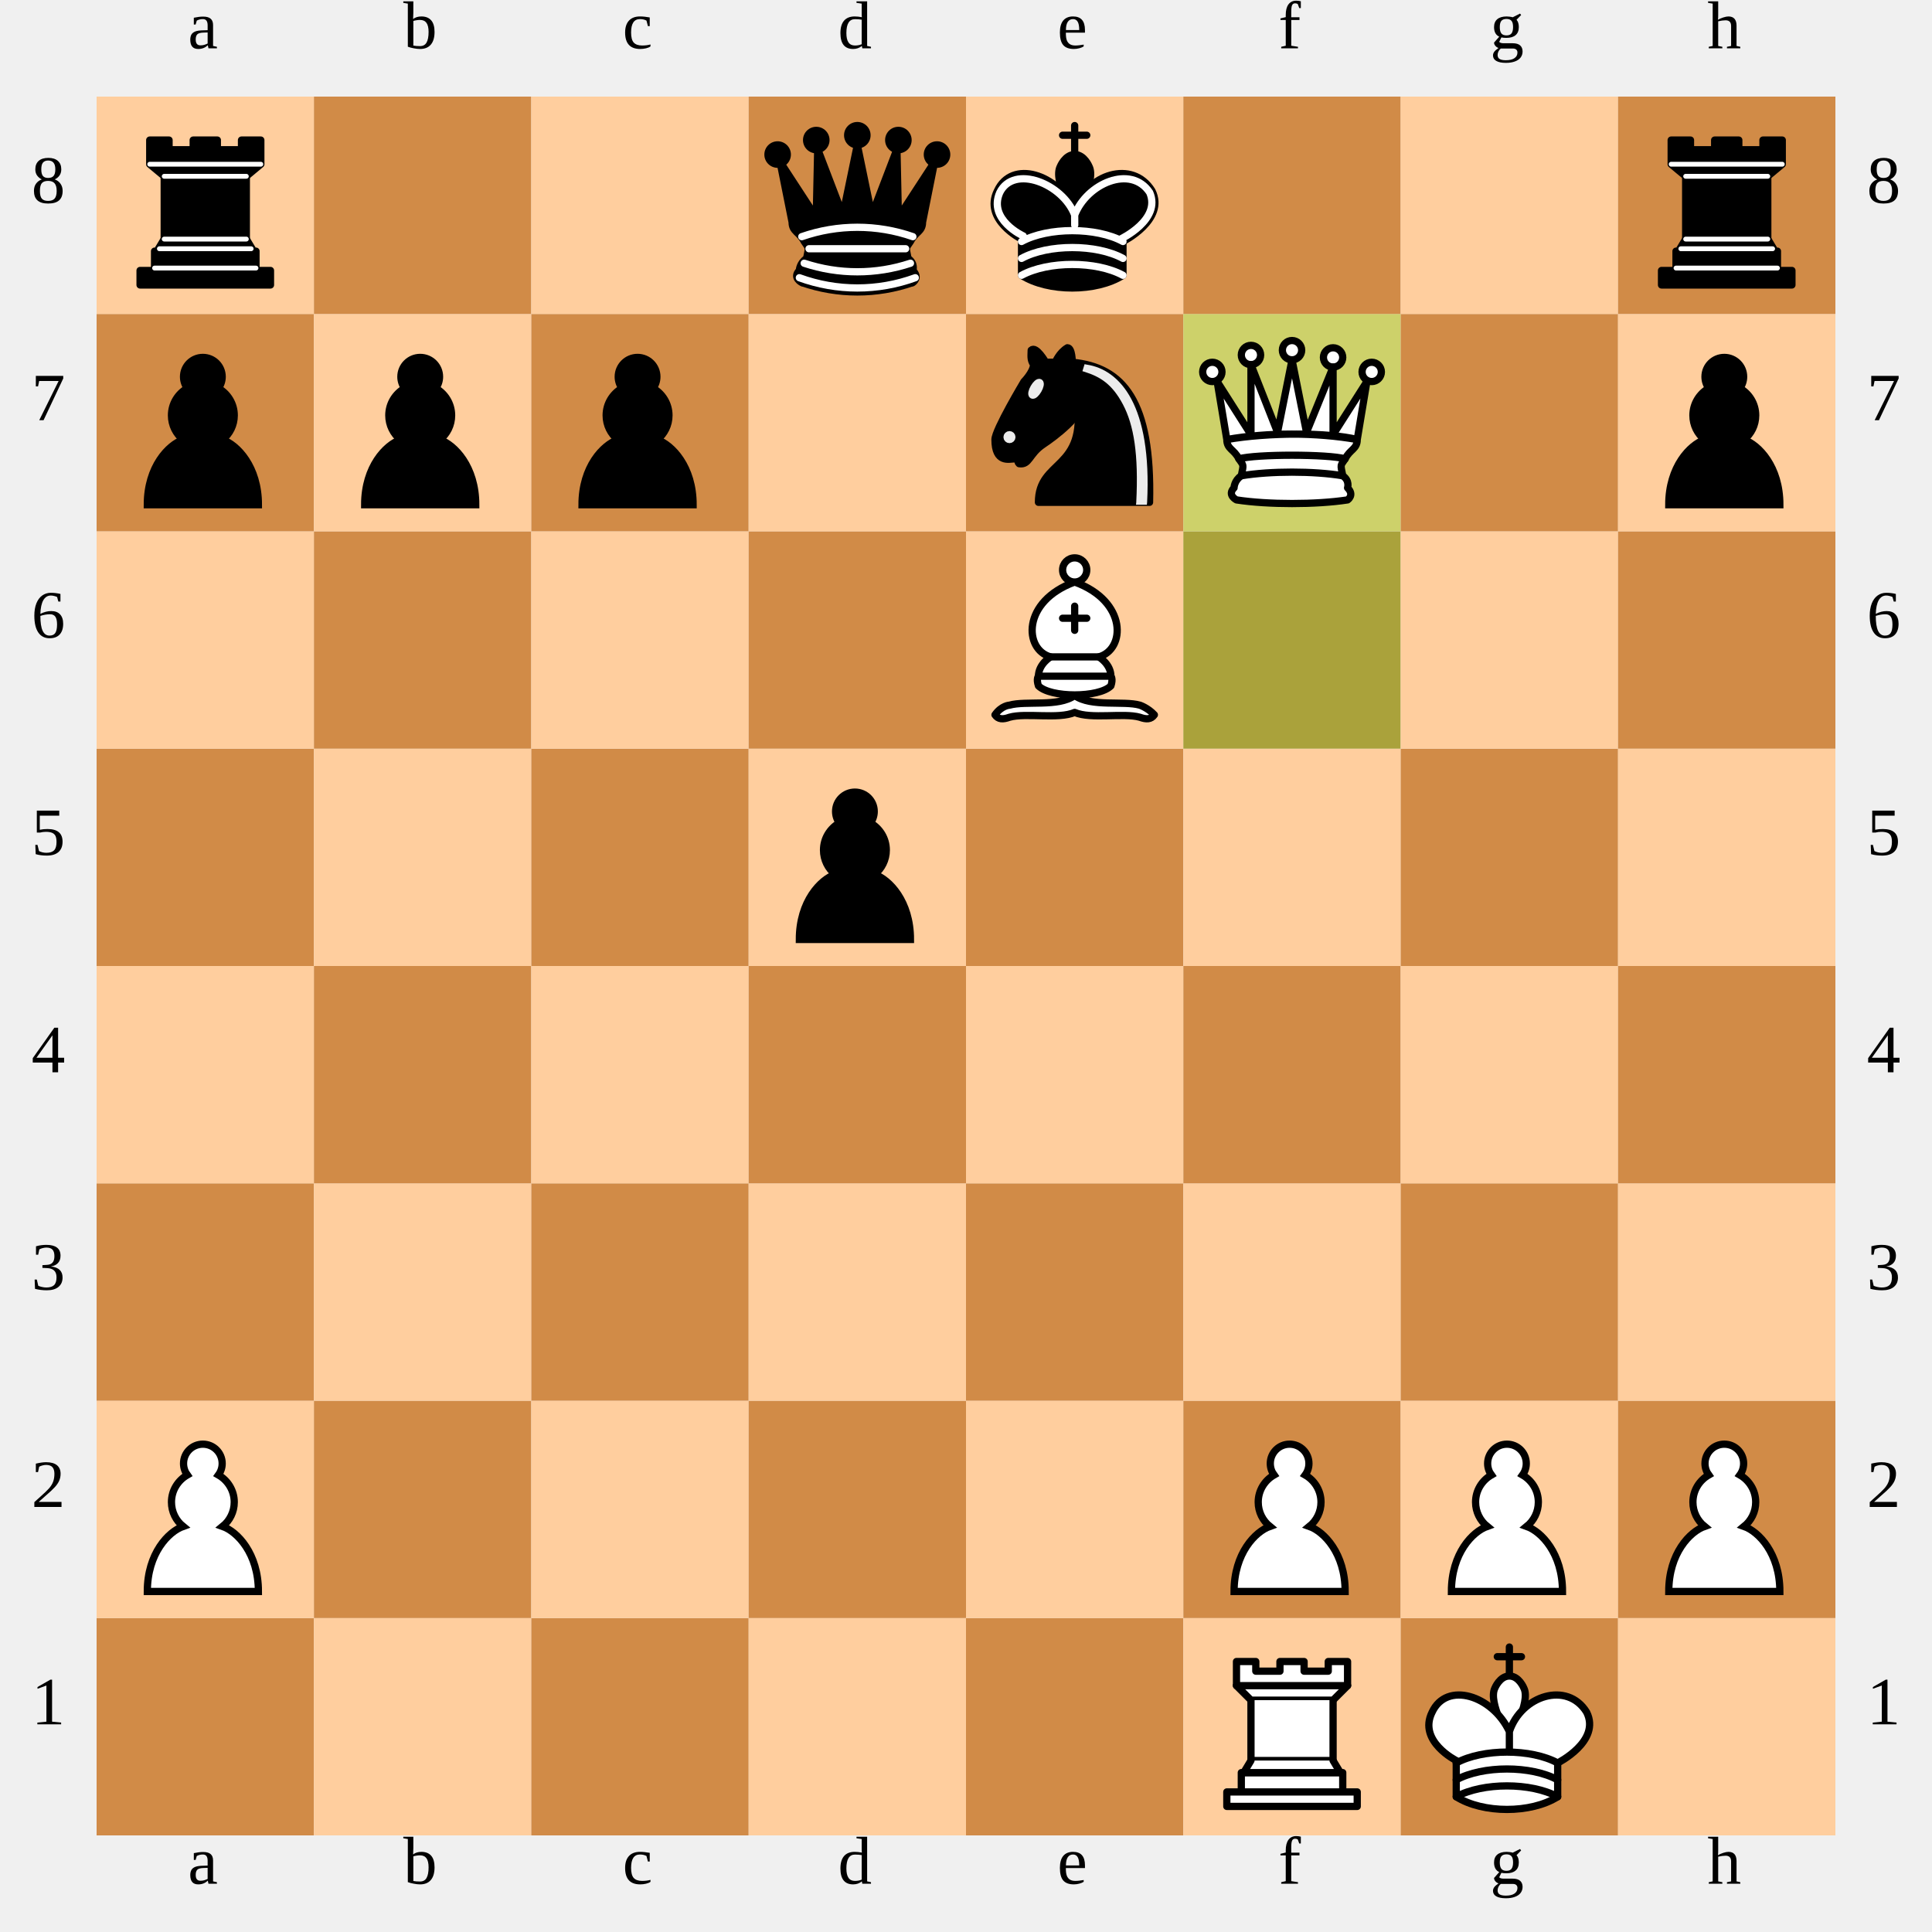
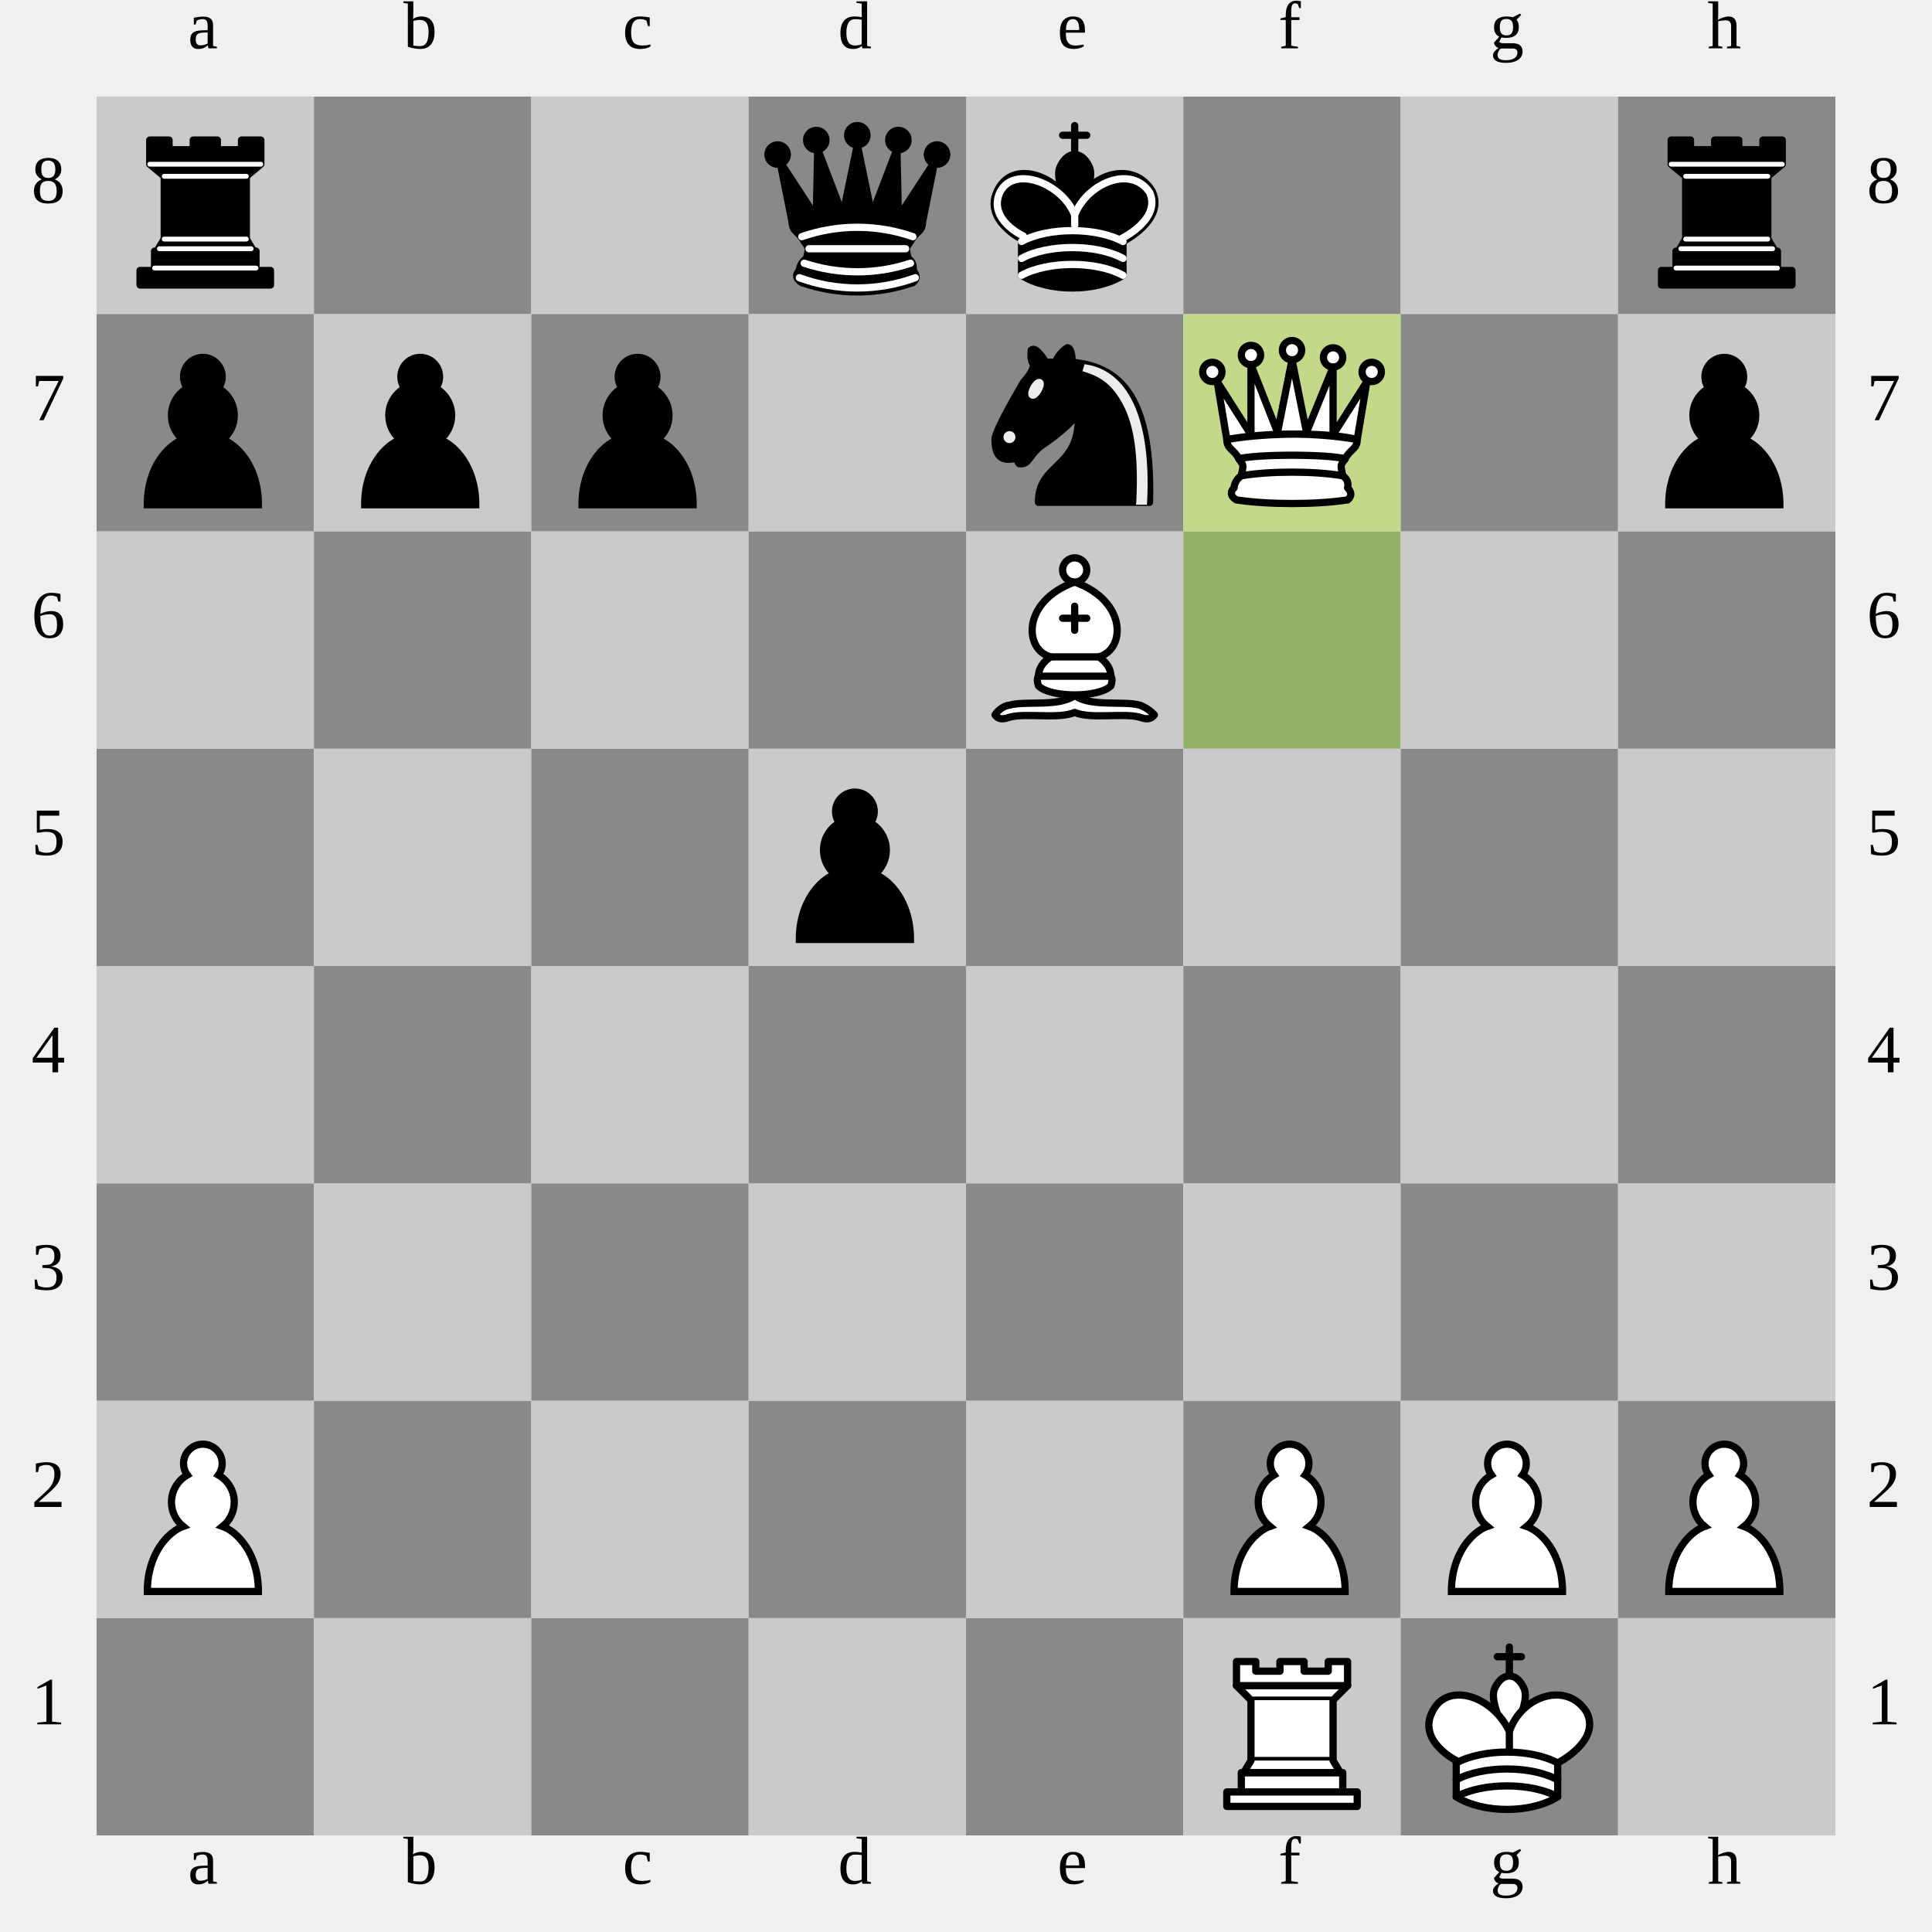
- <svg xmlns="http://www.w3.org/2000/svg" xmlns:xlink="http://www.w3.org/1999/xlink" height="800" version="1.1" viewBox="0 0 400 400" width="800">
+ <svg xmlns="http://www.w3.org/2000/svg" xmlns:xlink="http://www.w3.org/1999/xlink" height="400" version="1.1" viewBox="0 0 400 400" width="400">
+   <style>
+ .square.light {
+ fill: #cacaca;
+ }
+ .square.dark {
+ fill: #898989;
+ }
+ .square.light.lastmove {
+ fill: #c3d889;
+ }
+ .square.dark.lastmove {
+ fill: #92b167;
+ }
+ .check {
+ fill: url(#check_gradient);
+ }
+ .arrow {
+ stroke: #ff5858;
+ fill: #ff5858;
+ }
+ .mark {
+ stroke: #959fff;
+ fill: #959fff;
+ }
+ </style>
  <defs>
    <g class="white pawn" id="white-pawn">
      <path d="M22 9c-2.21 0-4 1.79-4 4 0 .89.29 1.71.78 2.38-1.95 1.12-3.28 3.21-3.28 5.62 0 2.03.94 3.84 2.41 5.03-3 1.06-7.41 5.55-7.41 13.47h23c0-7.92-4.41-12.41-7.41-13.47 1.47-1.19 2.41-3 2.41-5.03 0-2.41-1.33-4.5-3.28-5.62.49-.67.78-1.49.78-2.38 0-2.21-1.79-4-4-4z" fill="#fff" stroke="#000" stroke-linecap="round" stroke-width="1.5" />
    </g>
    <g class="white bishop" fill="none" fill-rule="evenodd" id="white-bishop" stroke="#000" stroke-linecap="round" stroke-linejoin="round" stroke-width="1.5">
      <g fill="#fff" stroke-linecap="butt">
        <path d="M9 36c3.39-.97 10.11.43 13.5-2 3.39 2.43 10.11 1.03 13.5 2 0 0 1.65.54 3 2-.68.97-1.65.99-3 .5-3.39-.97-10.11.46-13.5-1-3.39 1.46-10.11.03-13.5 1-1.354.49-2.323.47-3-.5 1.354-1.94 3-2 3-2zM15 32c2.5 2.5 12.5 2.5 15 0 .5-1.5 0-2 0-2 0-2.5-2.5-4-2.5-4 5.5-1.5 6-11.5-5-15.5-11 4-10.5 14-5 15.5 0 0-2.5 1.5-2.5 4 0 0-.5.5 0 2zM25 8a2.5 2.5 0 1 1-5 0 2.5 2.5 0 1 1 5 0z" />
      </g>
      <path d="M17.5 26h10M15 30h15m-7.5-14.5v5M20 18h5" stroke-linejoin="miter" />
    </g>
    <g class="white rook" fill="#fff" fill-rule="evenodd" id="white-rook" stroke="#000" stroke-linecap="round" stroke-linejoin="round" stroke-width="1.5">
      <path d="M9 39h27v-3H9v3zM12 36v-4h21v4H12zM11 14V9h4v2h5V9h5v2h5V9h4v5" stroke-linecap="butt" />
      <path d="M34 14l-3 3H14l-3-3" />
      <path d="M31 17v12.5H14V17" stroke-linecap="butt" stroke-linejoin="miter" />
      <path d="M31 29.5l1.5 2.5h-20l1.5-2.5" />
      <path d="M11 14h23" fill="none" stroke-linejoin="miter" />
    </g>
    <g class="white queen" fill="#fff" fill-rule="evenodd" id="white-queen" stroke="#000" stroke-linecap="round" stroke-linejoin="round" stroke-width="1.5">
      <path d="M8 12a2 2 0 1 1-4 0 2 2 0 1 1 4 0zM24.5 7.5a2 2 0 1 1-4 0 2 2 0 1 1 4 0zM41 12a2 2 0 1 1-4 0 2 2 0 1 1 4 0zM16 8.5a2 2 0 1 1-4 0 2 2 0 1 1 4 0zM33 9a2 2 0 1 1-4 0 2 2 0 1 1 4 0z" />
      <path d="M9 26c8.5-1.5 21-1.5 27 0l2-12-7 11V11l-5.5 13.5-3-15-3 15-5.5-14V25L7 14l2 12zM9 26c0 2 1.5 2 2.5 4 1 1.5 1 1 .5 3.5-1.5 1-1.5 2.5-1.5 2.5-1.5 1.5.5 2.5.5 2.5 6.5 1 16.5 1 23 0 0 0 1.5-1 0-2.5 0 0 .5-1.5-1-2.5-.5-2.5-.5-2 .5-3.5 1-2 2.5-2 2.5-4-8.5-1.5-18.5-1.5-27 0z" stroke-linecap="butt" />
      <path d="M11.5 30c3.5-1 18.5-1 22 0M12 33.5c6-1 15-1 21 0" fill="none" />
    </g>
    <g class="white king" fill="none" fill-rule="evenodd" id="white-king" stroke="#000" stroke-linecap="round" stroke-linejoin="round" stroke-width="1.5">
      <path d="M22.5 11.63V6M20 8h5" stroke-linejoin="miter" />
      <path d="M22.5 25s4.5-7.5 3-10.5c0 0-1-2.5-3-2.5s-3 2.5-3 2.5c-1.5 3 3 10.5 3 10.5" fill="#fff" stroke-linecap="butt" stroke-linejoin="miter" />
      <path d="M11.5 37c5.5 3.5 15.5 3.5 21 0v-7s9-4.5 6-10.5c-4-6.5-13.5-3.5-16 4V27v-3.5c-3.5-7.5-13-10.5-16-4-3 6 5 10 5 10V37z" fill="#fff" />
      <path d="M11.5 30c5.5-3 15.5-3 21 0m-21 3.5c5.5-3 15.5-3 21 0m-21 3.5c5.5-3 15.5-3 21 0" />
    </g>
    <g class="black pawn" id="black-pawn">
      <path d="M22 9c-2.21 0-4 1.79-4 4 0 .89.29 1.71.78 2.38-1.95 1.12-3.28 3.21-3.28 5.62 0 2.03.94 3.84 2.41 5.03-3 1.06-7.41 5.55-7.41 13.47h23c0-7.92-4.41-12.41-7.41-13.47 1.47-1.19 2.41-3 2.41-5.03 0-2.41-1.33-4.5-3.28-5.62.49-.67.78-1.49.78-2.38 0-2.21-1.79-4-4-4z" stroke="#000" stroke-linecap="round" stroke-width="1.5" />
    </g>
    <g class="black knight" fill="none" fill-rule="evenodd" id="black-knight" stroke="#000" stroke-linecap="round" stroke-linejoin="round" stroke-width="1.5">
      <path d="M 22,10 C 32.5,11 38.5,18 38,39 L 15,39 C 15,30 25,32.5 23,18" style="fill:#000000; stroke:#000000;" />
      <path d="M 24,18 C 24.38,20.91 18.45,25.37 16,27 C 13,29 13.18,31.34 11,31 C 9.958,30.06 12.41,27.96 11,28 C 10,28 11.19,29.23 10,30 C 9,30 5.997,31 6,26 C 6,24 12,14 12,14 C 12,14 13.89,12.1 14,10.5 C 13.27,9.506 13.5,8.5 13.5,7.5 C 14.5,6.5 16.5,10 16.5,10 L 18.5,10 C 18.5,10 19.28,8.008 21,7 C 22,7 22,10 22,10" style="fill:#000000; stroke:#000000;" />
      <path d="M 9.5 25.5 A 0.5 0.5 0 1 1 8.5,25.5 A 0.5 0.5 0 1 1 9.5 25.5 z" style="fill:#ececec; stroke:#ececec;" />
      <path d="M 15 15.5 A 0.5 1.5 0 1 1 14,15.5 A 0.5 1.5 0 1 1 15 15.5 z" style="fill:#ececec; stroke:#ececec;" transform="matrix(0.866,0.5,-0.5,0.866,9.693,-5.173)" />
      <path d="M 24.55,10.4 L 24.1,11.85 L 24.6,12 C 27.75,13 30.25,14.49 32.5,18.75 C 34.75,23.01 35.75,29.06 35.25,39 L 35.2,39.5 L 37.45,39.5 L 37.5,39 C 38,28.94 36.62,22.15 34.25,17.66 C 31.88,13.17 28.46,11.02 25.06,10.5 L 24.55,10.4 z " style="fill:#ececec; stroke:none;" />
    </g>
    <g class="black rook" fill="#000" fill-rule="evenodd" id="black-rook" stroke="#000" stroke-linecap="round" stroke-linejoin="round" stroke-width="1.5">
      <path d="M9 39h27v-3H9v3zM12.5 32l1.5-2.5h17l1.5 2.5h-20zM12 36v-4h21v4H12z" stroke-linecap="butt" />
      <path d="M14 29.5v-13h17v13H14z" stroke-linecap="butt" stroke-linejoin="miter" />
      <path d="M14 16.5L11 14h23l-3 2.5H14zM11 14V9h4v2h5V9h5v2h5V9h4v5H11z" stroke-linecap="butt" />
      <path d="M12 35.5h21M13 31.5h19M14 29.5h17M14 16.5h17M11 14h23" fill="none" stroke="#fff" stroke-linejoin="miter" stroke-width="1" />
    </g>
    <g class="black queen" fill="#000" fill-rule="evenodd" id="black-queen" stroke="#000" stroke-linecap="round" stroke-linejoin="round" stroke-width="1.5">
      <g fill="#000" stroke="none">
        <circle cx="6" cy="12" r="2.75" />
        <circle cx="14" cy="9" r="2.75" />
        <circle cx="22.5" cy="8" r="2.75" />
        <circle cx="31" cy="9" r="2.75" />
        <circle cx="39" cy="12" r="2.75" />
      </g>
      <path d="M9 26c8.5-1.5 21-1.5 27 0l2.5-12.5L31 25l-.3-14.1-5.2 13.6-3-14.5-3 14.5-5.2-13.6L14 25 6.5 13.5 9 26zM9 26c0 2 1.5 2 2.5 4 1 1.5 1 1 .5 3.5-1.5 1-1.5 2.5-1.5 2.5-1.5 1.5.5 2.5.5 2.5 6.5 1 16.5 1 23 0 0 0 1.5-1 0-2.5 0 0 .5-1.5-1-2.5-.5-2.5-.5-2 .5-3.5 1-2 2.5-2 2.5-4-8.5-1.5-18.5-1.5-27 0z" stroke-linecap="butt" />
      <path d="M11 38.5a35 35 1 0 0 23 0" fill="none" stroke-linecap="butt" />
      <path d="M11 29a35 35 1 0 1 23 0M12.5 31.5h20M11.5 34.5a35 35 1 0 0 22 0M10.5 37.5a35 35 1 0 0 24 0" fill="none" stroke="#fff" />
    </g>
    <g class="black king" fill="none" fill-rule="evenodd" id="black-king" stroke="#000" stroke-linecap="round" stroke-linejoin="round" stroke-width="1.5">
      <path d="M22.5 11.63V6" stroke-linejoin="miter" />
      <path d="M22.5 25s4.5-7.5 3-10.5c0 0-1-2.5-3-2.5s-3 2.5-3 2.5c-1.5 3 3 10.5 3 10.5" fill="#000" stroke-linecap="butt" stroke-linejoin="miter" />
      <path d="M11.5 37c5.5 3.5 15.5 3.5 21 0v-7s9-4.5 6-10.5c-4-6.5-13.5-3.5-16 4V27v-3.5c-3.5-7.5-13-10.5-16-4-3 6 5 10 5 10V37z" fill="#000" />
      <path d="M20 8h5" stroke-linejoin="miter" />
      <path d="M32 29.5s8.5-4 6.03-9.65C34.15 14 25 18 22.5 24.5l.01 2.1-.01-2.1C20 18 9.906 14 6.997 19.85c-2.497 5.65 4.853 9 4.853 9M11.5 30c5.5-3 15.5-3 21 0m-21 3.5c5.5-3 15.5-3 21 0m-21 3.5c5.5-3 15.5-3 21 0" stroke="#fff" />
    </g>
  </defs>
  <rect class="square dark a1" fill="#d18b47" height="45" stroke="none" width="45" x="20" y="335" />
  <rect class="square light b1" fill="#ffce9e" height="45" stroke="none" width="45" x="65" y="335" />
  <rect class="square dark c1" fill="#d18b47" height="45" stroke="none" width="45" x="110" y="335" />
  <rect class="square light d1" fill="#ffce9e" height="45" stroke="none" width="45" x="155" y="335" />
  <rect class="square dark e1" fill="#d18b47" height="45" stroke="none" width="45" x="200" y="335" />
  <rect class="square light f1" fill="#ffce9e" height="45" stroke="none" width="45" x="245" y="335" />
  <use transform="translate(245, 335)" xlink:href="#white-rook" />
  <rect class="square dark g1" fill="#d18b47" height="45" stroke="none" width="45" x="290" y="335" />
  <use transform="translate(290, 335)" xlink:href="#white-king" />
  <rect class="square light h1" fill="#ffce9e" height="45" stroke="none" width="45" x="335" y="335" />
  <rect class="square light a2" fill="#ffce9e" height="45" stroke="none" width="45" x="20" y="290" />
  <use transform="translate(20, 290)" xlink:href="#white-pawn" />
  <rect class="square dark b2" fill="#d18b47" height="45" stroke="none" width="45" x="65" y="290" />
  <rect class="square light c2" fill="#ffce9e" height="45" stroke="none" width="45" x="110" y="290" />
  <rect class="square dark d2" fill="#d18b47" height="45" stroke="none" width="45" x="155" y="290" />
  <rect class="square light e2" fill="#ffce9e" height="45" stroke="none" width="45" x="200" y="290" />
  <rect class="square dark f2" fill="#d18b47" height="45" stroke="none" width="45" x="245" y="290" />
  <use transform="translate(245, 290)" xlink:href="#white-pawn" />
  <rect class="square light g2" fill="#ffce9e" height="45" stroke="none" width="45" x="290" y="290" />
  <use transform="translate(290, 290)" xlink:href="#white-pawn" />
  <rect class="square dark h2" fill="#d18b47" height="45" stroke="none" width="45" x="335" y="290" />
  <use transform="translate(335, 290)" xlink:href="#white-pawn" />
  <rect class="square dark a3" fill="#d18b47" height="45" stroke="none" width="45" x="20" y="245" />
  <rect class="square light b3" fill="#ffce9e" height="45" stroke="none" width="45" x="65" y="245" />
  <rect class="square dark c3" fill="#d18b47" height="45" stroke="none" width="45" x="110" y="245" />
  <rect class="square light d3" fill="#ffce9e" height="45" stroke="none" width="45" x="155" y="245" />
  <rect class="square dark e3" fill="#d18b47" height="45" stroke="none" width="45" x="200" y="245" />
  <rect class="square light f3" fill="#ffce9e" height="45" stroke="none" width="45" x="245" y="245" />
  <rect class="square dark g3" fill="#d18b47" height="45" stroke="none" width="45" x="290" y="245" />
  <rect class="square light h3" fill="#ffce9e" height="45" stroke="none" width="45" x="335" y="245" />
  <rect class="square light a4" fill="#ffce9e" height="45" stroke="none" width="45" x="20" y="200" />
  <rect class="square dark b4" fill="#d18b47" height="45" stroke="none" width="45" x="65" y="200" />
  <rect class="square light c4" fill="#ffce9e" height="45" stroke="none" width="45" x="110" y="200" />
  <rect class="square dark d4" fill="#d18b47" height="45" stroke="none" width="45" x="155" y="200" />
  <rect class="square light e4" fill="#ffce9e" height="45" stroke="none" width="45" x="200" y="200" />
  <rect class="square dark f4" fill="#d18b47" height="45" stroke="none" width="45" x="245" y="200" />
  <rect class="square light g4" fill="#ffce9e" height="45" stroke="none" width="45" x="290" y="200" />
  <rect class="square dark h4" fill="#d18b47" height="45" stroke="none" width="45" x="335" y="200" />
  <rect class="square dark a5" fill="#d18b47" height="45" stroke="none" width="45" x="20" y="155" />
  <rect class="square light b5" fill="#ffce9e" height="45" stroke="none" width="45" x="65" y="155" />
  <rect class="square dark c5" fill="#d18b47" height="45" stroke="none" width="45" x="110" y="155" />
  <rect class="square light d5" fill="#ffce9e" height="45" stroke="none" width="45" x="155" y="155" />
  <use transform="translate(155, 155)" xlink:href="#black-pawn" />
  <rect class="square dark e5" fill="#d18b47" height="45" stroke="none" width="45" x="200" y="155" />
  <rect class="square light f5" fill="#ffce9e" height="45" stroke="none" width="45" x="245" y="155" />
  <rect class="square dark g5" fill="#d18b47" height="45" stroke="none" width="45" x="290" y="155" />
  <rect class="square light h5" fill="#ffce9e" height="45" stroke="none" width="45" x="335" y="155" />
  <rect class="square light a6" fill="#ffce9e" height="45" stroke="none" width="45" x="20" y="110" />
  <rect class="square dark b6" fill="#d18b47" height="45" stroke="none" width="45" x="65" y="110" />
  <rect class="square light c6" fill="#ffce9e" height="45" stroke="none" width="45" x="110" y="110" />
  <rect class="square dark d6" fill="#d18b47" height="45" stroke="none" width="45" x="155" y="110" />
  <rect class="square light e6" fill="#ffce9e" height="45" stroke="none" width="45" x="200" y="110" />
  <use transform="translate(200, 110)" xlink:href="#white-bishop" />
  <rect class="square dark lastmove f6" fill="#aaa23b" height="45" stroke="none" width="45" x="245" y="110" />
  <rect class="square light g6" fill="#ffce9e" height="45" stroke="none" width="45" x="290" y="110" />
  <rect class="square dark h6" fill="#d18b47" height="45" stroke="none" width="45" x="335" y="110" />
  <rect class="square dark a7" fill="#d18b47" height="45" stroke="none" width="45" x="20" y="65" />
  <use transform="translate(20, 65)" xlink:href="#black-pawn" />
  <rect class="square light b7" fill="#ffce9e" height="45" stroke="none" width="45" x="65" y="65" />
  <use transform="translate(65, 65)" xlink:href="#black-pawn" />
  <rect class="square dark c7" fill="#d18b47" height="45" stroke="none" width="45" x="110" y="65" />
  <use transform="translate(110, 65)" xlink:href="#black-pawn" />
  <rect class="square light d7" fill="#ffce9e" height="45" stroke="none" width="45" x="155" y="65" />
  <rect class="square dark e7" fill="#d18b47" height="45" stroke="none" width="45" x="200" y="65" />
  <use transform="translate(200, 65)" xlink:href="#black-knight" />
  <rect class="square light lastmove f7" fill="#cdd16a" height="45" stroke="none" width="45" x="245" y="65" />
  <use transform="translate(245, 65)" xlink:href="#white-queen" />
  <rect class="square dark g7" fill="#d18b47" height="45" stroke="none" width="45" x="290" y="65" />
  <rect class="square light h7" fill="#ffce9e" height="45" stroke="none" width="45" x="335" y="65" />
  <use transform="translate(335, 65)" xlink:href="#black-pawn" />
  <rect class="square light a8" fill="#ffce9e" height="45" stroke="none" width="45" x="20" y="20" />
  <use transform="translate(20, 20)" xlink:href="#black-rook" />
  <rect class="square dark b8" fill="#d18b47" height="45" stroke="none" width="45" x="65" y="20" />
  <rect class="square light c8" fill="#ffce9e" height="45" stroke="none" width="45" x="110" y="20" />
  <rect class="square dark d8" fill="#d18b47" height="45" stroke="none" width="45" x="155" y="20" />
  <use transform="translate(155, 20)" xlink:href="#black-queen" />
  <rect class="square light e8" fill="#ffce9e" height="45" stroke="none" width="45" x="200" y="20" />
  <use transform="translate(200, 20)" xlink:href="#black-king" />
  <rect class="square dark f8" fill="#d18b47" height="45" stroke="none" width="45" x="245" y="20" />
  <rect class="square light g8" fill="#ffce9e" height="45" stroke="none" width="45" x="290" y="20" />
  <rect class="square dark h8" fill="#d18b47" height="45" stroke="none" width="45" x="335" y="20" />
  <use transform="translate(335, 20)" xlink:href="#black-rook" />
  <text alignment-baseline="middle" font-size="14" text-anchor="middle" x="42" y="10">a</text>
  <text alignment-baseline="middle" font-size="14" text-anchor="middle" x="42" y="390">a</text>
  <text alignment-baseline="middle" font-size="14" text-anchor="middle" x="87" y="10">b</text>
  <text alignment-baseline="middle" font-size="14" text-anchor="middle" x="87" y="390">b</text>
  <text alignment-baseline="middle" font-size="14" text-anchor="middle" x="132" y="10">c</text>
  <text alignment-baseline="middle" font-size="14" text-anchor="middle" x="132" y="390">c</text>
  <text alignment-baseline="middle" font-size="14" text-anchor="middle" x="177" y="10">d</text>
  <text alignment-baseline="middle" font-size="14" text-anchor="middle" x="177" y="390">d</text>
  <text alignment-baseline="middle" font-size="14" text-anchor="middle" x="222" y="10">e</text>
  <text alignment-baseline="middle" font-size="14" text-anchor="middle" x="222" y="390">e</text>
  <text alignment-baseline="middle" font-size="14" text-anchor="middle" x="267" y="10">f</text>
  <text alignment-baseline="middle" font-size="14" text-anchor="middle" x="267" y="390">f</text>
  <text alignment-baseline="middle" font-size="14" text-anchor="middle" x="312" y="10">g</text>
  <text alignment-baseline="middle" font-size="14" text-anchor="middle" x="312" y="390">g</text>
  <text alignment-baseline="middle" font-size="14" text-anchor="middle" x="357" y="10">h</text>
  <text alignment-baseline="middle" font-size="14" text-anchor="middle" x="357" y="390">h</text>
  <text alignment-baseline="middle" font-size="14" text-anchor="middle" x="10" y="357">1</text>
  <text alignment-baseline="middle" font-size="14" text-anchor="middle" x="390" y="357">1</text>
  <text alignment-baseline="middle" font-size="14" text-anchor="middle" x="10" y="312">2</text>
  <text alignment-baseline="middle" font-size="14" text-anchor="middle" x="390" y="312">2</text>
  <text alignment-baseline="middle" font-size="14" text-anchor="middle" x="10" y="267">3</text>
  <text alignment-baseline="middle" font-size="14" text-anchor="middle" x="390" y="267">3</text>
  <text alignment-baseline="middle" font-size="14" text-anchor="middle" x="10" y="222">4</text>
  <text alignment-baseline="middle" font-size="14" text-anchor="middle" x="390" y="222">4</text>
  <text alignment-baseline="middle" font-size="14" text-anchor="middle" x="10" y="177">5</text>
  <text alignment-baseline="middle" font-size="14" text-anchor="middle" x="390" y="177">5</text>
  <text alignment-baseline="middle" font-size="14" text-anchor="middle" x="10" y="132">6</text>
  <text alignment-baseline="middle" font-size="14" text-anchor="middle" x="390" y="132">6</text>
  <text alignment-baseline="middle" font-size="14" text-anchor="middle" x="10" y="87">7</text>
  <text alignment-baseline="middle" font-size="14" text-anchor="middle" x="390" y="87">7</text>
  <text alignment-baseline="middle" font-size="14" text-anchor="middle" x="10" y="42">8</text>
  <text alignment-baseline="middle" font-size="14" text-anchor="middle" x="390" y="42">8</text>
</svg>
